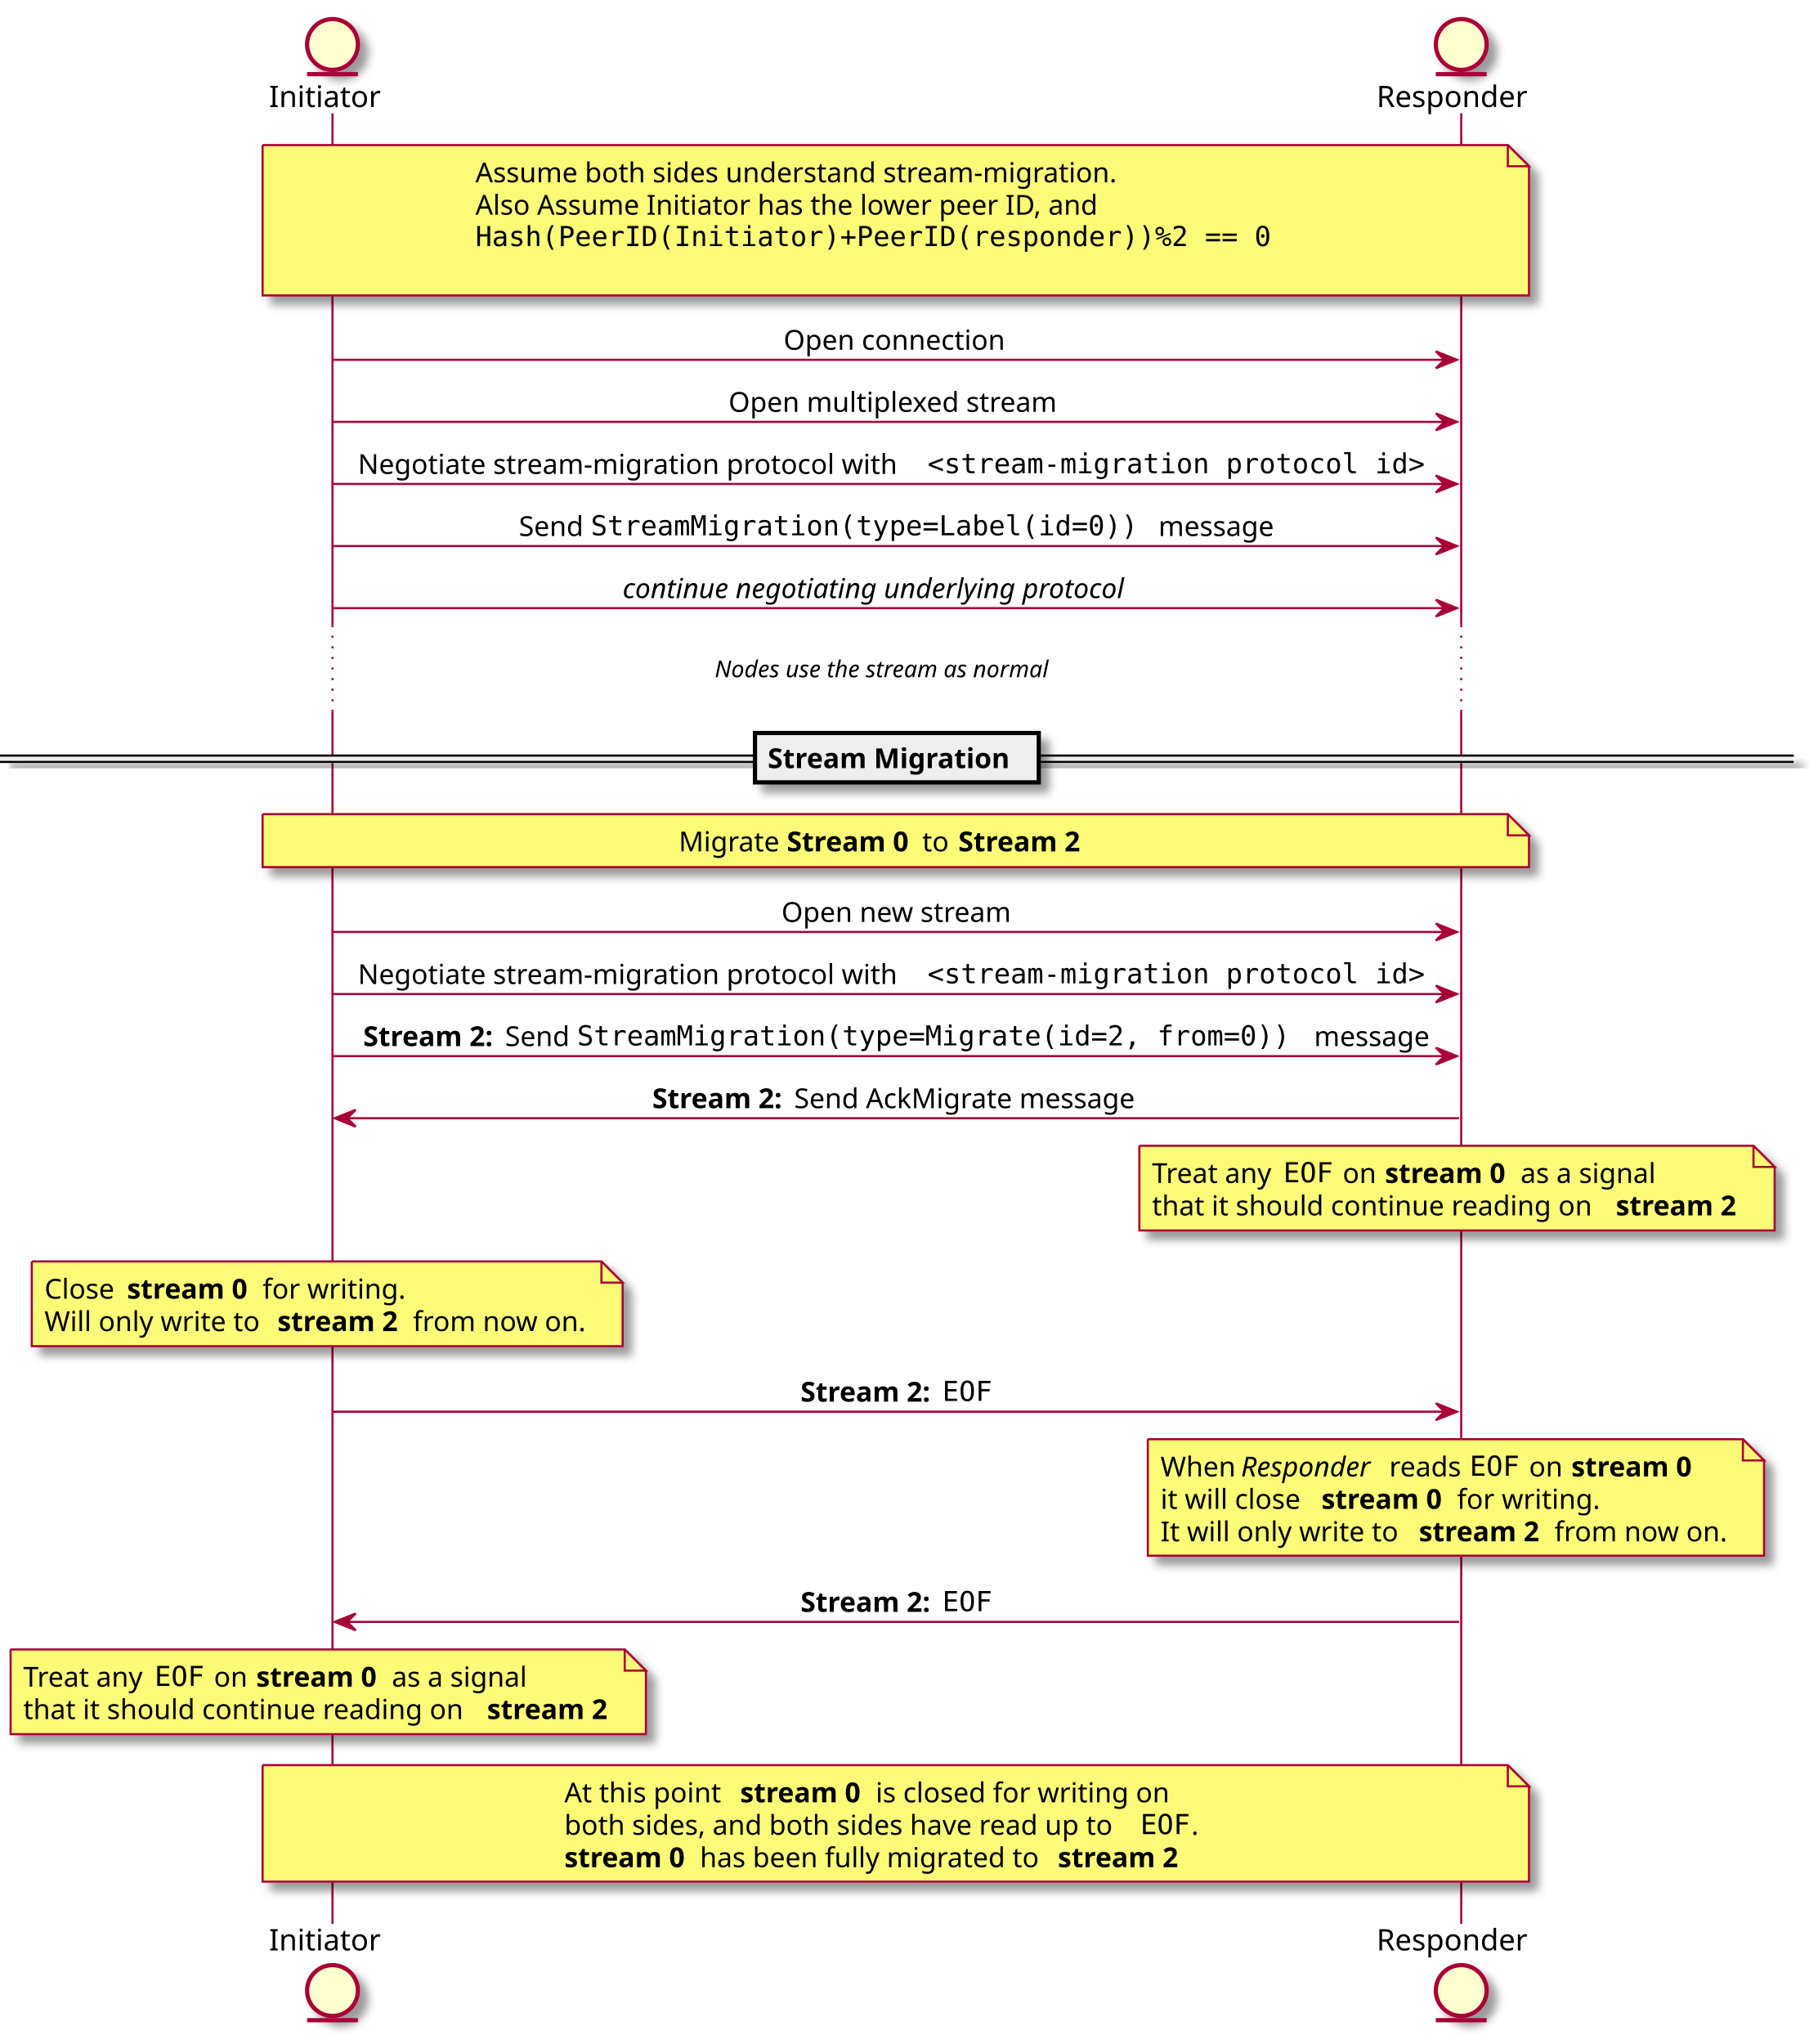
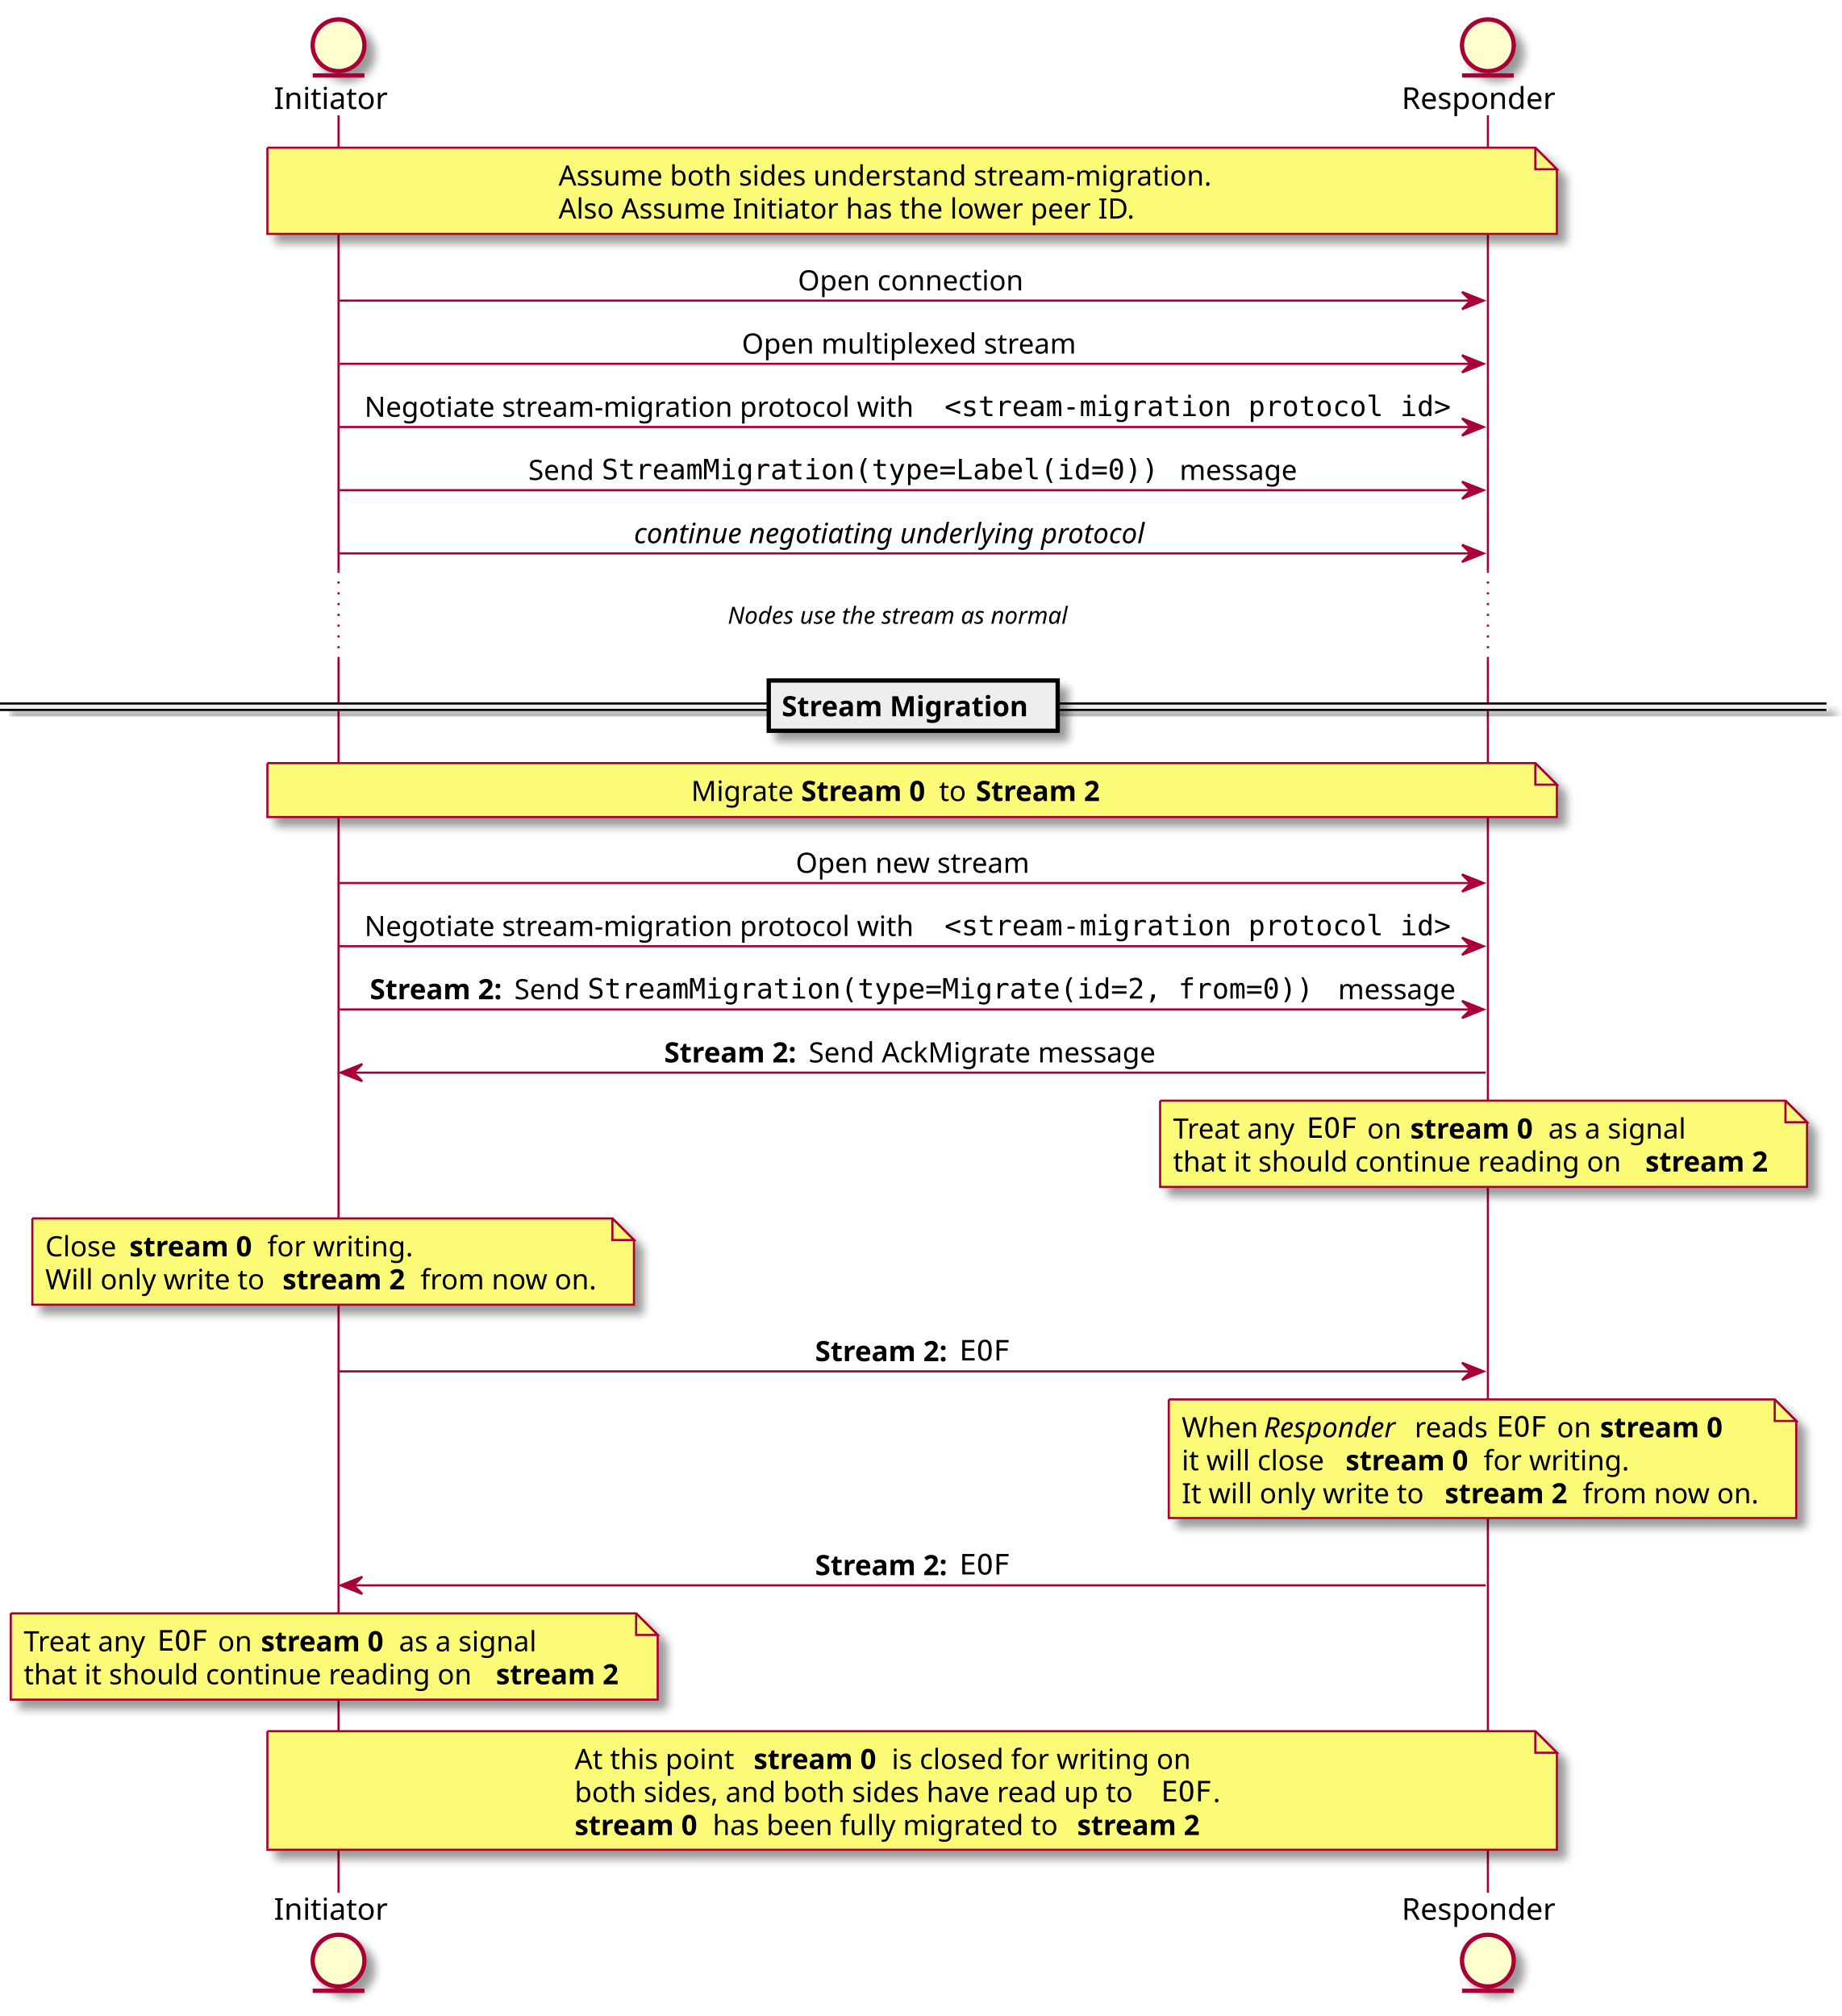
- <svg xmlns="http://www.w3.org/2000/svg" contentScriptType="application/ecmascript" contentStyleType="text/css" height="965px" preserveAspectRatio="none" style="width:854px;height:965px;background:#FFFFFF;" version="1.1" viewBox="0 0 854 965" width="854px" zoomAndPan="magnify">
+ <svg xmlns="http://www.w3.org/2000/svg" contentScriptType="application/ecmascript" contentStyleType="text/css" height="935px" preserveAspectRatio="none" style="width:854px;height:935px;background:#FFFFFF;" version="1.1" viewBox="0 0 854 935" width="854px" zoomAndPan="magnify">
  <defs>
-     <filter height="300%" id="fl7fnlifxvkyw" width="300%" x="-1" y="-1">
+     <filter height="300%" id="f1dn30vbmi1ncj" width="300%" x="-1" y="-1">
      <feGaussianBlur result="blurOut" stdDeviation="2.0" />
      <feColorMatrix in="blurOut" result="blurOut2" type="matrix" values="0 0 0 0 0 0 0 0 0 0 0 0 0 0 0 0 0 0 .4 0" />
      <feOffset dx="4.0" dy="4.0" in="blurOut2" result="blurOut3" />
      <feBlend in="SourceGraphic" in2="blurOut3" mode="normal" />
    </filter>
  </defs>
  <g>
-     <line style="stroke:#A80036;stroke-width:1.0;" x1="157" x2="157" y1="53.488" y2="295.106" />
-     <line style="stroke:#A80036;stroke-width:1.0;stroke-dasharray:1.0,4.0;" x1="157" x2="157" y1="295.106" y2="336.06" />
-     <line style="stroke:#A80036;stroke-width:1.0;" x1="157" x2="157" y1="336.06" y2="908.271" />
-     <line style="stroke:#A80036;stroke-width:1.0;" x1="690" x2="690" y1="53.488" y2="295.106" />
-     <line style="stroke:#A80036;stroke-width:1.0;stroke-dasharray:1.0,4.0;" x1="690" x2="690" y1="295.106" y2="336.06" />
-     <line style="stroke:#A80036;stroke-width:1.0;" x1="690" x2="690" y1="336.06" y2="908.271" />
+     <line style="stroke:#A80036;stroke-width:1.0;" x1="157" x2="157" y1="53.488" y2="264.662" />
+     <line style="stroke:#A80036;stroke-width:1.0;stroke-dasharray:1.0,4.0;" x1="157" x2="157" y1="264.662" y2="305.617" />
+     <line style="stroke:#A80036;stroke-width:1.0;" x1="157" x2="157" y1="305.617" y2="877.828" />
+     <line style="stroke:#A80036;stroke-width:1.0;" x1="690" x2="690" y1="53.488" y2="264.662" />
+     <line style="stroke:#A80036;stroke-width:1.0;stroke-dasharray:1.0,4.0;" x1="690" x2="690" y1="264.662" y2="305.617" />
+     <line style="stroke:#A80036;stroke-width:1.0;" x1="690" x2="690" y1="305.617" y2="877.828" />
    <text fill="#000000" font-family="sans-serif" font-size="14" lengthAdjust="spacing" textLength="54" x="127" y="50.535">Initiator</text>
-     <ellipse cx="157" cy="21" fill="#FEFECE" filter="url(#fl7fnlifxvkyw)" rx="12" ry="12" style="stroke:#A80036;stroke-width:2.0;" />
+     <ellipse cx="157" cy="21" fill="#FEFECE" filter="url(#f1dn30vbmi1ncj)" rx="12" ry="12" style="stroke:#A80036;stroke-width:2.0;" />
    <line style="stroke:#A80036;stroke-width:2.0;" x1="145" x2="169" y1="35" y2="35" />
-     <text fill="#000000" font-family="sans-serif" font-size="14" lengthAdjust="spacing" textLength="54" x="127" y="920.807">Initiator</text>
-     <ellipse cx="157" cy="939.76" fill="#FEFECE" filter="url(#fl7fnlifxvkyw)" rx="12" ry="12" style="stroke:#A80036;stroke-width:2.0;" />
-     <line style="stroke:#A80036;stroke-width:2.0;" x1="145" x2="169" y1="953.76" y2="953.76" />
+     <text fill="#000000" font-family="sans-serif" font-size="14" lengthAdjust="spacing" textLength="54" x="127" y="890.363">Initiator</text>
+     <ellipse cx="157" cy="909.316" fill="#FEFECE" filter="url(#f1dn30vbmi1ncj)" rx="12" ry="12" style="stroke:#A80036;stroke-width:2.0;" />
+     <line style="stroke:#A80036;stroke-width:2.0;" x1="145" x2="169" y1="923.316" y2="923.316" />
    <text fill="#000000" font-family="sans-serif" font-size="14" lengthAdjust="spacing" textLength="74" x="650" y="50.535">Responder</text>
-     <ellipse cx="690" cy="21" fill="#FEFECE" filter="url(#fl7fnlifxvkyw)" rx="12" ry="12" style="stroke:#A80036;stroke-width:2.0;" />
+     <ellipse cx="690" cy="21" fill="#FEFECE" filter="url(#f1dn30vbmi1ncj)" rx="12" ry="12" style="stroke:#A80036;stroke-width:2.0;" />
    <line style="stroke:#A80036;stroke-width:2.0;" x1="678" x2="702" y1="35" y2="35" />
-     <text fill="#000000" font-family="sans-serif" font-size="14" lengthAdjust="spacing" textLength="74" x="650" y="920.807">Responder</text>
-     <ellipse cx="690" cy="939.76" fill="#FEFECE" filter="url(#fl7fnlifxvkyw)" rx="12" ry="12" style="stroke:#A80036;stroke-width:2.0;" />
-     <line style="stroke:#A80036;stroke-width:2.0;" x1="678" x2="702" y1="953.76" y2="953.76" />
-     <path d="M124,68.488 L124,139.488 L722,139.488 L722,78.488 L712,68.488 L124,68.488 " fill="#FBFB77" filter="url(#fl7fnlifxvkyw)" style="stroke:#A80036;stroke-width:1.0;" />
+     <text fill="#000000" font-family="sans-serif" font-size="14" lengthAdjust="spacing" textLength="74" x="650" y="890.363">Responder</text>
+     <ellipse cx="690" cy="909.316" fill="#FEFECE" filter="url(#f1dn30vbmi1ncj)" rx="12" ry="12" style="stroke:#A80036;stroke-width:2.0;" />
+     <line style="stroke:#A80036;stroke-width:2.0;" x1="678" x2="702" y1="923.316" y2="923.316" />
+     <path d="M124,68.488 L124,108.488 L722,108.488 L722,78.488 L712,68.488 L124,68.488 " fill="#FBFB77" filter="url(#f1dn30vbmi1ncj)" style="stroke:#A80036;stroke-width:1.0;" />
    <path d="M712,68.488 L712,78.488 L722,78.488 L712,68.488 " fill="#FBFB77" style="stroke:#A80036;stroke-width:1.0;" />
-     <text fill="#000000" font-family="sans-serif" font-size="13" lengthAdjust="spacing" textLength="315" x="224.5" y="86.057">Assume both sides understand stream-migration.</text>
-     <text fill="#000000" font-family="sans-serif" font-size="13" lengthAdjust="spacing" textLength="304" x="224.5" y="101.367">Also Assume Initiator has the lower peer ID, and</text>
-     <text fill="#000000" font-family="monospace" font-size="13" lengthAdjust="spacing" textLength="384" x="224.5" y="116.176">Hash(PeerID(Initiator)+PeerID(responder))%2 == 0</text>
-     <text fill="#000000" font-family="sans-serif" font-size="13" lengthAdjust="spacing" textLength="0" x="228.5" y="131.81" />
-     <polygon fill="#A80036" points="678,165.863,688,169.863,678,173.863,682,169.863" style="stroke:#A80036;stroke-width:1.0;" />
-     <line style="stroke:#A80036;stroke-width:1.0;" x1="157" x2="684" y1="169.863" y2="169.863" />
-     <text fill="#000000" font-family="sans-serif" font-size="13" lengthAdjust="spacing" textLength="107" x="370" y="165.121">Open connection</text>
-     <polygon fill="#A80036" points="678,195.174,688,199.174,678,203.174,682,199.174" style="stroke:#A80036;stroke-width:1.0;" />
-     <line style="stroke:#A80036;stroke-width:1.0;" x1="157" x2="684" y1="199.174" y2="199.174" />
-     <text fill="#000000" font-family="sans-serif" font-size="13" lengthAdjust="spacing" textLength="159" x="344" y="194.432">Open multiplexed stream</text>
-     <polygon fill="#A80036" points="678,224.484,688,228.484,678,232.484,682,228.484" style="stroke:#A80036;stroke-width:1.0;" />
-     <line style="stroke:#A80036;stroke-width:1.0;" x1="157" x2="684" y1="228.484" y2="228.484" />
-     <text fill="#000000" font-family="sans-serif" font-size="13" lengthAdjust="spacing" textLength="265" x="169" y="223.742">Negotiate stream-migration protocol with</text>
-     <text fill="#000000" font-family="monospace" font-size="13" lengthAdjust="spacing" textLength="240" x="438" y="223.418">&lt;stream-migration protocol id&gt;</text>
-     <polygon fill="#A80036" points="678,253.795,688,257.795,678,261.795,682,257.795" style="stroke:#A80036;stroke-width:1.0;" />
-     <line style="stroke:#A80036;stroke-width:1.0;" x1="157" x2="684" y1="257.795" y2="257.795" />
-     <text fill="#000000" font-family="sans-serif" font-size="13" lengthAdjust="spacing" textLength="30" x="245" y="253.053">Send</text>
-     <text fill="#000000" font-family="monospace" font-size="13" lengthAdjust="spacing" textLength="264" x="279" y="252.729">StreamMigration(type=Label(id=0))</text>
-     <text fill="#000000" font-family="sans-serif" font-size="13" lengthAdjust="spacing" textLength="55" x="547" y="253.053">message</text>
-     <polygon fill="#A80036" points="678,283.106,688,287.106,678,291.106,682,287.106" style="stroke:#A80036;stroke-width:1.0;" />
-     <line style="stroke:#A80036;stroke-width:1.0;" x1="157" x2="684" y1="287.106" y2="287.106" />
-     <text fill="#000000" font-family="sans-serif" font-size="13" font-style="italic" lengthAdjust="spacing" textLength="259" x="294" y="282.363">continue negotiating underlying protocol</text>
-     <text fill="#000000" font-family="sans-serif" font-size="11" lengthAdjust="spacing" textLength="0" x="337.5" y="319.74" />
-     <text fill="#000000" font-family="sans-serif" font-size="11" font-style="italic" lengthAdjust="spacing" textLength="172" x="337.5" y="319.74">Nodes use the stream as normal</text>
-     <text fill="#000000" font-family="sans-serif" font-size="11" font-style="italic" lengthAdjust="spacing" textLength="0" x="512.5" y="319.74" />
-     <rect fill="#EEEEEE" filter="url(#fl7fnlifxvkyw)" height="3" style="stroke:#EEEEEE;stroke-width:1.0;" width="847" x="0" y="356.716" />
-     <line style="stroke:#000000;stroke-width:1.0;" x1="0" x2="847" y1="356.716" y2="356.716" />
-     <line style="stroke:#000000;stroke-width:1.0;" x1="0" x2="847" y1="359.716" y2="359.716" />
-     <rect fill="#EEEEEE" filter="url(#fl7fnlifxvkyw)" height="23.311" style="stroke:#000000;stroke-width:2.0;" width="134" x="356.5" y="346.06" />
-     <text fill="#000000" font-family="sans-serif" font-size="13" font-weight="bold" lengthAdjust="spacing" textLength="116" x="362.5" y="362.629">Stream Migration</text>
-     <path d="M124,384.371 L124,409.371 L722,409.371 L722,394.371 L712,384.371 L124,384.371 " fill="#FBFB77" filter="url(#fl7fnlifxvkyw)" style="stroke:#A80036;stroke-width:1.0;" />
-     <path d="M712,384.371 L712,394.371 L722,394.371 L712,384.371 " fill="#FBFB77" style="stroke:#A80036;stroke-width:1.0;" />
-     <text fill="#000000" font-family="sans-serif" font-size="13" lengthAdjust="spacing" textLength="47" x="320.5" y="401.94">Migrate</text>
-     <text fill="#000000" font-family="sans-serif" font-size="13" font-weight="bold" lengthAdjust="spacing" textLength="60" x="371.5" y="401.94">Stream 0</text>
-     <text fill="#000000" font-family="sans-serif" font-size="13" lengthAdjust="spacing" textLength="13" x="435.5" y="401.94">to</text>
-     <text fill="#000000" font-family="sans-serif" font-size="13" font-weight="bold" lengthAdjust="spacing" textLength="60" x="452.5" y="401.94">Stream 2</text>
-     <polygon fill="#A80036" points="678,435.992,688,439.992,678,443.992,682,439.992" style="stroke:#A80036;stroke-width:1.0;" />
-     <line style="stroke:#A80036;stroke-width:1.0;" x1="157" x2="684" y1="439.992" y2="439.992" />
-     <text fill="#000000" font-family="sans-serif" font-size="13" lengthAdjust="spacing" textLength="109" x="369" y="435.25">Open new stream</text>
-     <polygon fill="#A80036" points="678,465.303,688,469.303,678,473.303,682,469.303" style="stroke:#A80036;stroke-width:1.0;" />
-     <line style="stroke:#A80036;stroke-width:1.0;" x1="157" x2="684" y1="469.303" y2="469.303" />
-     <text fill="#000000" font-family="sans-serif" font-size="13" lengthAdjust="spacing" textLength="265" x="169" y="464.56">Negotiate stream-migration protocol with</text>
-     <text fill="#000000" font-family="monospace" font-size="13" lengthAdjust="spacing" textLength="240" x="438" y="464.237">&lt;stream-migration protocol id&gt;</text>
-     <polygon fill="#A80036" points="678,494.613,688,498.613,678,502.613,682,498.613" style="stroke:#A80036;stroke-width:1.0;" />
-     <line style="stroke:#A80036;stroke-width:1.0;" x1="157" x2="684" y1="498.613" y2="498.613" />
-     <text fill="#000000" font-family="sans-serif" font-size="13" font-weight="bold" lengthAdjust="spacing" textLength="63" x="171.5" y="493.871">Stream 2:</text>
-     <text fill="#000000" font-family="sans-serif" font-size="13" lengthAdjust="spacing" textLength="30" x="238.5" y="493.871">Send</text>
-     <text fill="#000000" font-family="monospace" font-size="13" lengthAdjust="spacing" textLength="344" x="272.5" y="493.547">StreamMigration(type=Migrate(id=2, from=0))</text>
-     <text fill="#000000" font-family="sans-serif" font-size="13" lengthAdjust="spacing" textLength="55" x="620.5" y="493.871">message</text>
-     <polygon fill="#A80036" points="168,523.924,158,527.924,168,531.924,164,527.924" style="stroke:#A80036;stroke-width:1.0;" />
-     <line style="stroke:#A80036;stroke-width:1.0;" x1="162" x2="689" y1="527.924" y2="527.924" />
-     <text fill="#000000" font-family="sans-serif" font-size="13" font-weight="bold" lengthAdjust="spacing" textLength="63" x="308" y="523.182">Stream 2:</text>
-     <text fill="#000000" font-family="sans-serif" font-size="13" lengthAdjust="spacing" textLength="164" x="375" y="523.182">Send AckMigrate message</text>
-     <path d="M538,540.924 L538,580.924 L838,580.924 L838,550.924 L828,540.924 L538,540.924 " fill="#FBFB77" filter="url(#fl7fnlifxvkyw)" style="stroke:#A80036;stroke-width:1.0;" />
-     <path d="M828,540.924 L828,550.924 L838,550.924 L828,540.924 " fill="#FBFB77" style="stroke:#A80036;stroke-width:1.0;" />
-     <text fill="#000000" font-family="sans-serif" font-size="13" lengthAdjust="spacing" textLength="58" x="544" y="558.492">Treat any</text>
-     <text fill="#000000" font-family="monospace" font-size="13" lengthAdjust="spacing" textLength="24" x="606" y="558.168">EOF</text>
-     <text fill="#000000" font-family="sans-serif" font-size="13" lengthAdjust="spacing" textLength="16" x="634" y="558.492">on</text>
-     <text fill="#000000" font-family="sans-serif" font-size="13" font-weight="bold" lengthAdjust="spacing" textLength="60" x="654" y="558.492">stream 0</text>
-     <text fill="#000000" font-family="sans-serif" font-size="13" lengthAdjust="spacing" textLength="67" x="718" y="558.492">as a signal</text>
-     <text fill="#000000" font-family="sans-serif" font-size="13" lengthAdjust="spacing" textLength="215" x="544" y="573.803">that it should continue reading on</text>
-     <text fill="#000000" font-family="sans-serif" font-size="13" font-weight="bold" lengthAdjust="spacing" textLength="60" x="763" y="573.803">stream 2</text>
-     <path d="M15,595.545 L15,635.545 L294,635.545 L294,605.545 L284,595.545 L15,595.545 " fill="#FBFB77" filter="url(#fl7fnlifxvkyw)" style="stroke:#A80036;stroke-width:1.0;" />
-     <path d="M284,595.545 L284,605.545 L294,605.545 L284,595.545 " fill="#FBFB77" style="stroke:#A80036;stroke-width:1.0;" />
-     <text fill="#000000" font-family="sans-serif" font-size="13" lengthAdjust="spacing" textLength="35" x="21" y="613.113">Close</text>
-     <text fill="#000000" font-family="sans-serif" font-size="13" font-weight="bold" lengthAdjust="spacing" textLength="60" x="60" y="613.113">stream 0</text>
-     <text fill="#000000" font-family="sans-serif" font-size="13" lengthAdjust="spacing" textLength="70" x="124" y="613.113">for writing.</text>
-     <text fill="#000000" font-family="sans-serif" font-size="13" lengthAdjust="spacing" textLength="106" x="21" y="628.424">Will only write to</text>
-     <text fill="#000000" font-family="sans-serif" font-size="13" font-weight="bold" lengthAdjust="spacing" textLength="60" x="131" y="628.424">stream 2</text>
-     <text fill="#000000" font-family="sans-serif" font-size="13" lengthAdjust="spacing" textLength="84" x="195" y="628.424">from now on.</text>
-     <polygon fill="#A80036" points="678,662.477,688,666.477,678,670.477,682,666.477" style="stroke:#A80036;stroke-width:1.0;" />
-     <line style="stroke:#A80036;stroke-width:1.0;" x1="157" x2="684" y1="666.477" y2="666.477" />
-     <text fill="#000000" font-family="sans-serif" font-size="13" font-weight="bold" lengthAdjust="spacing" textLength="63" x="378" y="661.734">Stream 2:</text>
-     <text fill="#000000" font-family="sans-serif" font-size="13" lengthAdjust="spacing" textLength="0" x="445" y="661.734" />
-     <text fill="#000000" font-family="monospace" font-size="13" lengthAdjust="spacing" textLength="24" x="445" y="661.411">EOF</text>
-     <path d="M542,679.477 L542,734.477 L833,734.477 L833,689.477 L823,679.477 L542,679.477 " fill="#FBFB77" filter="url(#fl7fnlifxvkyw)" style="stroke:#A80036;stroke-width:1.0;" />
-     <path d="M823,679.477 L823,689.477 L833,689.477 L823,679.477 " fill="#FBFB77" style="stroke:#A80036;stroke-width:1.0;" />
-     <text fill="#000000" font-family="sans-serif" font-size="13" lengthAdjust="spacing" textLength="34" x="548" y="697.045">When</text>
-     <text fill="#000000" font-family="sans-serif" font-size="13" font-style="italic" lengthAdjust="spacing" textLength="66" x="586" y="697.045">Responder</text>
-     <text fill="#000000" font-family="sans-serif" font-size="13" lengthAdjust="spacing" textLength="34" x="656" y="697.045">reads</text>
-     <text fill="#000000" font-family="monospace" font-size="13" lengthAdjust="spacing" textLength="24" x="694" y="696.721">EOF</text>
-     <text fill="#000000" font-family="sans-serif" font-size="13" lengthAdjust="spacing" textLength="16" x="722" y="697.045">on</text>
-     <text fill="#000000" font-family="sans-serif" font-size="13" font-weight="bold" lengthAdjust="spacing" textLength="60" x="742" y="697.045">stream 0</text>
-     <text fill="#000000" font-family="sans-serif" font-size="13" lengthAdjust="spacing" textLength="72" x="548" y="712.356">it will close</text>
-     <text fill="#000000" font-family="sans-serif" font-size="13" font-weight="bold" lengthAdjust="spacing" textLength="60" x="624" y="712.356">stream 0</text>
-     <text fill="#000000" font-family="sans-serif" font-size="13" lengthAdjust="spacing" textLength="70" x="688" y="712.356">for writing.</text>
-     <text fill="#000000" font-family="sans-serif" font-size="13" lengthAdjust="spacing" textLength="118" x="548" y="727.666">It will only write to</text>
-     <text fill="#000000" font-family="sans-serif" font-size="13" font-weight="bold" lengthAdjust="spacing" textLength="60" x="670" y="727.666">stream 2</text>
-     <text fill="#000000" font-family="sans-serif" font-size="13" lengthAdjust="spacing" textLength="84" x="734" y="727.666">from now on.</text>
-     <polygon fill="#A80036" points="168,761.719,158,765.719,168,769.719,164,765.719" style="stroke:#A80036;stroke-width:1.0;" />
-     <line style="stroke:#A80036;stroke-width:1.0;" x1="162" x2="689" y1="765.719" y2="765.719" />
-     <text fill="#000000" font-family="sans-serif" font-size="13" font-weight="bold" lengthAdjust="spacing" textLength="63" x="378" y="760.977">Stream 2:</text>
-     <text fill="#000000" font-family="sans-serif" font-size="13" lengthAdjust="spacing" textLength="0" x="445" y="760.977" />
-     <text fill="#000000" font-family="monospace" font-size="13" lengthAdjust="spacing" textLength="24" x="445" y="760.653">EOF</text>
-     <path d="M5,778.719 L5,818.719 L305,818.719 L305,788.719 L295,778.719 L5,778.719 " fill="#FBFB77" filter="url(#fl7fnlifxvkyw)" style="stroke:#A80036;stroke-width:1.0;" />
-     <path d="M295,778.719 L295,788.719 L305,788.719 L295,778.719 " fill="#FBFB77" style="stroke:#A80036;stroke-width:1.0;" />
-     <text fill="#000000" font-family="sans-serif" font-size="13" lengthAdjust="spacing" textLength="58" x="11" y="796.287">Treat any</text>
-     <text fill="#000000" font-family="monospace" font-size="13" lengthAdjust="spacing" textLength="24" x="73" y="795.963">EOF</text>
-     <text fill="#000000" font-family="sans-serif" font-size="13" lengthAdjust="spacing" textLength="16" x="101" y="796.287">on</text>
-     <text fill="#000000" font-family="sans-serif" font-size="13" font-weight="bold" lengthAdjust="spacing" textLength="60" x="121" y="796.287">stream 0</text>
-     <text fill="#000000" font-family="sans-serif" font-size="13" lengthAdjust="spacing" textLength="67" x="185" y="796.287">as a signal</text>
-     <text fill="#000000" font-family="sans-serif" font-size="13" lengthAdjust="spacing" textLength="215" x="11" y="811.598">that it should continue reading on</text>
-     <text fill="#000000" font-family="sans-serif" font-size="13" font-weight="bold" lengthAdjust="spacing" textLength="60" x="230" y="811.598">stream 2</text>
-     <path d="M124,833.34 L124,888.34 L722,888.34 L722,843.34 L712,833.34 L124,833.34 " fill="#FBFB77" filter="url(#fl7fnlifxvkyw)" style="stroke:#A80036;stroke-width:1.0;" />
-     <path d="M712,833.34 L712,843.34 L722,843.34 L712,833.34 " fill="#FBFB77" style="stroke:#A80036;stroke-width:1.0;" />
-     <text fill="#000000" font-family="sans-serif" font-size="13" lengthAdjust="spacing" textLength="79" x="266.5" y="850.908">At this point</text>
-     <text fill="#000000" font-family="sans-serif" font-size="13" font-weight="bold" lengthAdjust="spacing" textLength="60" x="349.5" y="850.908">stream 0</text>
-     <text fill="#000000" font-family="sans-serif" font-size="13" lengthAdjust="spacing" textLength="146" x="413.5" y="850.908">is closed for writing on</text>
-     <text fill="#000000" font-family="sans-serif" font-size="13" lengthAdjust="spacing" textLength="268" x="266.5" y="866.219">both sides, and both sides have read up to</text>
-     <text fill="#000000" font-family="monospace" font-size="13" lengthAdjust="spacing" textLength="24" x="538.5" y="865.895">EOF</text>
-     <text fill="#000000" font-family="sans-serif" font-size="13" lengthAdjust="spacing" textLength="4" x="562.5" y="866.219">.</text>
-     <text fill="#000000" font-family="sans-serif" font-size="13" font-weight="bold" lengthAdjust="spacing" textLength="60" x="266.5" y="881.529">stream 0</text>
-     <text fill="#000000" font-family="sans-serif" font-size="13" lengthAdjust="spacing" textLength="165" x="330.5" y="881.529">has been fully migrated to</text>
-     <text fill="#000000" font-family="sans-serif" font-size="13" font-weight="bold" lengthAdjust="spacing" textLength="60" x="499.5" y="881.529">stream 2</text>
+     <text fill="#000000" font-family="sans-serif" font-size="13" lengthAdjust="spacing" textLength="315" x="259" y="86.057">Assume both sides understand stream-migration.</text>
+     <text fill="#000000" font-family="sans-serif" font-size="13" lengthAdjust="spacing" textLength="277" x="259" y="101.367">Also Assume Initiator has the lower peer ID.</text>
+     <polygon fill="#A80036" points="678,135.42,688,139.42,678,143.42,682,139.42" style="stroke:#A80036;stroke-width:1.0;" />
+     <line style="stroke:#A80036;stroke-width:1.0;" x1="157" x2="684" y1="139.42" y2="139.42" />
+     <text fill="#000000" font-family="sans-serif" font-size="13" lengthAdjust="spacing" textLength="107" x="370" y="134.678">Open connection</text>
+     <polygon fill="#A80036" points="678,164.731,688,168.731,678,172.731,682,168.731" style="stroke:#A80036;stroke-width:1.0;" />
+     <line style="stroke:#A80036;stroke-width:1.0;" x1="157" x2="684" y1="168.731" y2="168.731" />
+     <text fill="#000000" font-family="sans-serif" font-size="13" lengthAdjust="spacing" textLength="159" x="344" y="163.988">Open multiplexed stream</text>
+     <polygon fill="#A80036" points="678,194.041,688,198.041,678,202.041,682,198.041" style="stroke:#A80036;stroke-width:1.0;" />
+     <line style="stroke:#A80036;stroke-width:1.0;" x1="157" x2="684" y1="198.041" y2="198.041" />
+     <text fill="#000000" font-family="sans-serif" font-size="13" lengthAdjust="spacing" textLength="265" x="169" y="193.299">Negotiate stream-migration protocol with</text>
+     <text fill="#000000" font-family="monospace" font-size="13" lengthAdjust="spacing" textLength="240" x="438" y="192.975">&lt;stream-migration protocol id&gt;</text>
+     <polygon fill="#A80036" points="678,223.352,688,227.352,678,231.352,682,227.352" style="stroke:#A80036;stroke-width:1.0;" />
+     <line style="stroke:#A80036;stroke-width:1.0;" x1="157" x2="684" y1="227.352" y2="227.352" />
+     <text fill="#000000" font-family="sans-serif" font-size="13" lengthAdjust="spacing" textLength="30" x="245" y="222.609">Send</text>
+     <text fill="#000000" font-family="monospace" font-size="13" lengthAdjust="spacing" textLength="264" x="279" y="222.286">StreamMigration(type=Label(id=0))</text>
+     <text fill="#000000" font-family="sans-serif" font-size="13" lengthAdjust="spacing" textLength="55" x="547" y="222.609">message</text>
+     <polygon fill="#A80036" points="678,252.662,688,256.662,678,260.662,682,256.662" style="stroke:#A80036;stroke-width:1.0;" />
+     <line style="stroke:#A80036;stroke-width:1.0;" x1="157" x2="684" y1="256.662" y2="256.662" />
+     <text fill="#000000" font-family="sans-serif" font-size="13" font-style="italic" lengthAdjust="spacing" textLength="259" x="294" y="251.92">continue negotiating underlying protocol</text>
+     <text fill="#000000" font-family="sans-serif" font-size="11" lengthAdjust="spacing" textLength="0" x="337.5" y="289.297" />
+     <text fill="#000000" font-family="sans-serif" font-size="11" font-style="italic" lengthAdjust="spacing" textLength="172" x="337.5" y="289.297">Nodes use the stream as normal</text>
+     <text fill="#000000" font-family="sans-serif" font-size="11" font-style="italic" lengthAdjust="spacing" textLength="0" x="512.5" y="289.297" />
+     <rect fill="#EEEEEE" filter="url(#f1dn30vbmi1ncj)" height="3" style="stroke:#EEEEEE;stroke-width:1.0;" width="847" x="0" y="326.272" />
+     <line style="stroke:#000000;stroke-width:1.0;" x1="0" x2="847" y1="326.272" y2="326.272" />
+     <line style="stroke:#000000;stroke-width:1.0;" x1="0" x2="847" y1="329.272" y2="329.272" />
+     <rect fill="#EEEEEE" filter="url(#f1dn30vbmi1ncj)" height="23.311" style="stroke:#000000;stroke-width:2.0;" width="134" x="356.5" y="315.617" />
+     <text fill="#000000" font-family="sans-serif" font-size="13" font-weight="bold" lengthAdjust="spacing" textLength="116" x="362.5" y="332.185">Stream Migration</text>
+     <path d="M124,353.928 L124,378.928 L722,378.928 L722,363.928 L712,353.928 L124,353.928 " fill="#FBFB77" filter="url(#f1dn30vbmi1ncj)" style="stroke:#A80036;stroke-width:1.0;" />
+     <path d="M712,353.928 L712,363.928 L722,363.928 L712,353.928 " fill="#FBFB77" style="stroke:#A80036;stroke-width:1.0;" />
+     <text fill="#000000" font-family="sans-serif" font-size="13" lengthAdjust="spacing" textLength="47" x="320.5" y="371.496">Migrate</text>
+     <text fill="#000000" font-family="sans-serif" font-size="13" font-weight="bold" lengthAdjust="spacing" textLength="60" x="371.5" y="371.496">Stream 0</text>
+     <text fill="#000000" font-family="sans-serif" font-size="13" lengthAdjust="spacing" textLength="13" x="435.5" y="371.496">to</text>
+     <text fill="#000000" font-family="sans-serif" font-size="13" font-weight="bold" lengthAdjust="spacing" textLength="60" x="452.5" y="371.496">Stream 2</text>
+     <polygon fill="#A80036" points="678,405.549,688,409.549,678,413.549,682,409.549" style="stroke:#A80036;stroke-width:1.0;" />
+     <line style="stroke:#A80036;stroke-width:1.0;" x1="157" x2="684" y1="409.549" y2="409.549" />
+     <text fill="#000000" font-family="sans-serif" font-size="13" lengthAdjust="spacing" textLength="109" x="369" y="404.807">Open new stream</text>
+     <polygon fill="#A80036" points="678,434.859,688,438.859,678,442.859,682,438.859" style="stroke:#A80036;stroke-width:1.0;" />
+     <line style="stroke:#A80036;stroke-width:1.0;" x1="157" x2="684" y1="438.859" y2="438.859" />
+     <text fill="#000000" font-family="sans-serif" font-size="13" lengthAdjust="spacing" textLength="265" x="169" y="434.117">Negotiate stream-migration protocol with</text>
+     <text fill="#000000" font-family="monospace" font-size="13" lengthAdjust="spacing" textLength="240" x="438" y="433.793">&lt;stream-migration protocol id&gt;</text>
+     <polygon fill="#A80036" points="678,464.17,688,468.17,678,472.17,682,468.17" style="stroke:#A80036;stroke-width:1.0;" />
+     <line style="stroke:#A80036;stroke-width:1.0;" x1="157" x2="684" y1="468.17" y2="468.17" />
+     <text fill="#000000" font-family="sans-serif" font-size="13" font-weight="bold" lengthAdjust="spacing" textLength="63" x="171.5" y="463.428">Stream 2:</text>
+     <text fill="#000000" font-family="sans-serif" font-size="13" lengthAdjust="spacing" textLength="30" x="238.5" y="463.428">Send</text>
+     <text fill="#000000" font-family="monospace" font-size="13" lengthAdjust="spacing" textLength="344" x="272.5" y="463.104">StreamMigration(type=Migrate(id=2, from=0))</text>
+     <text fill="#000000" font-family="sans-serif" font-size="13" lengthAdjust="spacing" textLength="55" x="620.5" y="463.428">message</text>
+     <polygon fill="#A80036" points="168,493.481,158,497.481,168,501.481,164,497.481" style="stroke:#A80036;stroke-width:1.0;" />
+     <line style="stroke:#A80036;stroke-width:1.0;" x1="162" x2="689" y1="497.481" y2="497.481" />
+     <text fill="#000000" font-family="sans-serif" font-size="13" font-weight="bold" lengthAdjust="spacing" textLength="63" x="308" y="492.738">Stream 2:</text>
+     <text fill="#000000" font-family="sans-serif" font-size="13" lengthAdjust="spacing" textLength="164" x="375" y="492.738">Send AckMigrate message</text>
+     <path d="M538,510.481 L538,550.481 L838,550.481 L838,520.481 L828,510.481 L538,510.481 " fill="#FBFB77" filter="url(#f1dn30vbmi1ncj)" style="stroke:#A80036;stroke-width:1.0;" />
+     <path d="M828,510.481 L828,520.481 L838,520.481 L828,510.481 " fill="#FBFB77" style="stroke:#A80036;stroke-width:1.0;" />
+     <text fill="#000000" font-family="sans-serif" font-size="13" lengthAdjust="spacing" textLength="58" x="544" y="528.049">Treat any</text>
+     <text fill="#000000" font-family="monospace" font-size="13" lengthAdjust="spacing" textLength="24" x="606" y="527.725">EOF</text>
+     <text fill="#000000" font-family="sans-serif" font-size="13" lengthAdjust="spacing" textLength="16" x="634" y="528.049">on</text>
+     <text fill="#000000" font-family="sans-serif" font-size="13" font-weight="bold" lengthAdjust="spacing" textLength="60" x="654" y="528.049">stream 0</text>
+     <text fill="#000000" font-family="sans-serif" font-size="13" lengthAdjust="spacing" textLength="67" x="718" y="528.049">as a signal</text>
+     <text fill="#000000" font-family="sans-serif" font-size="13" lengthAdjust="spacing" textLength="215" x="544" y="543.359">that it should continue reading on</text>
+     <text fill="#000000" font-family="sans-serif" font-size="13" font-weight="bold" lengthAdjust="spacing" textLength="60" x="763" y="543.359">stream 2</text>
+     <path d="M15,565.102 L15,605.102 L294,605.102 L294,575.102 L284,565.102 L15,565.102 " fill="#FBFB77" filter="url(#f1dn30vbmi1ncj)" style="stroke:#A80036;stroke-width:1.0;" />
+     <path d="M284,565.102 L284,575.102 L294,575.102 L284,565.102 " fill="#FBFB77" style="stroke:#A80036;stroke-width:1.0;" />
+     <text fill="#000000" font-family="sans-serif" font-size="13" lengthAdjust="spacing" textLength="35" x="21" y="582.67">Close</text>
+     <text fill="#000000" font-family="sans-serif" font-size="13" font-weight="bold" lengthAdjust="spacing" textLength="60" x="60" y="582.67">stream 0</text>
+     <text fill="#000000" font-family="sans-serif" font-size="13" lengthAdjust="spacing" textLength="70" x="124" y="582.67">for writing.</text>
+     <text fill="#000000" font-family="sans-serif" font-size="13" lengthAdjust="spacing" textLength="106" x="21" y="597.981">Will only write to</text>
+     <text fill="#000000" font-family="sans-serif" font-size="13" font-weight="bold" lengthAdjust="spacing" textLength="60" x="131" y="597.981">stream 2</text>
+     <text fill="#000000" font-family="sans-serif" font-size="13" lengthAdjust="spacing" textLength="84" x="195" y="597.981">from now on.</text>
+     <polygon fill="#A80036" points="678,632.033,688,636.033,678,640.033,682,636.033" style="stroke:#A80036;stroke-width:1.0;" />
+     <line style="stroke:#A80036;stroke-width:1.0;" x1="157" x2="684" y1="636.033" y2="636.033" />
+     <text fill="#000000" font-family="sans-serif" font-size="13" font-weight="bold" lengthAdjust="spacing" textLength="63" x="378" y="631.291">Stream 2:</text>
+     <text fill="#000000" font-family="sans-serif" font-size="13" lengthAdjust="spacing" textLength="0" x="445" y="631.291" />
+     <text fill="#000000" font-family="monospace" font-size="13" lengthAdjust="spacing" textLength="24" x="445" y="630.967">EOF</text>
+     <path d="M542,649.033 L542,704.033 L833,704.033 L833,659.033 L823,649.033 L542,649.033 " fill="#FBFB77" filter="url(#f1dn30vbmi1ncj)" style="stroke:#A80036;stroke-width:1.0;" />
+     <path d="M823,649.033 L823,659.033 L833,659.033 L823,649.033 " fill="#FBFB77" style="stroke:#A80036;stroke-width:1.0;" />
+     <text fill="#000000" font-family="sans-serif" font-size="13" lengthAdjust="spacing" textLength="34" x="548" y="666.602">When</text>
+     <text fill="#000000" font-family="sans-serif" font-size="13" font-style="italic" lengthAdjust="spacing" textLength="66" x="586" y="666.602">Responder</text>
+     <text fill="#000000" font-family="sans-serif" font-size="13" lengthAdjust="spacing" textLength="34" x="656" y="666.602">reads</text>
+     <text fill="#000000" font-family="monospace" font-size="13" lengthAdjust="spacing" textLength="24" x="694" y="666.278">EOF</text>
+     <text fill="#000000" font-family="sans-serif" font-size="13" lengthAdjust="spacing" textLength="16" x="722" y="666.602">on</text>
+     <text fill="#000000" font-family="sans-serif" font-size="13" font-weight="bold" lengthAdjust="spacing" textLength="60" x="742" y="666.602">stream 0</text>
+     <text fill="#000000" font-family="sans-serif" font-size="13" lengthAdjust="spacing" textLength="72" x="548" y="681.912">it will close</text>
+     <text fill="#000000" font-family="sans-serif" font-size="13" font-weight="bold" lengthAdjust="spacing" textLength="60" x="624" y="681.912">stream 0</text>
+     <text fill="#000000" font-family="sans-serif" font-size="13" lengthAdjust="spacing" textLength="70" x="688" y="681.912">for writing.</text>
+     <text fill="#000000" font-family="sans-serif" font-size="13" lengthAdjust="spacing" textLength="118" x="548" y="697.223">It will only write to</text>
+     <text fill="#000000" font-family="sans-serif" font-size="13" font-weight="bold" lengthAdjust="spacing" textLength="60" x="670" y="697.223">stream 2</text>
+     <text fill="#000000" font-family="sans-serif" font-size="13" lengthAdjust="spacing" textLength="84" x="734" y="697.223">from now on.</text>
+     <polygon fill="#A80036" points="168,731.275,158,735.275,168,739.275,164,735.275" style="stroke:#A80036;stroke-width:1.0;" />
+     <line style="stroke:#A80036;stroke-width:1.0;" x1="162" x2="689" y1="735.275" y2="735.275" />
+     <text fill="#000000" font-family="sans-serif" font-size="13" font-weight="bold" lengthAdjust="spacing" textLength="63" x="378" y="730.533">Stream 2:</text>
+     <text fill="#000000" font-family="sans-serif" font-size="13" lengthAdjust="spacing" textLength="0" x="445" y="730.533" />
+     <text fill="#000000" font-family="monospace" font-size="13" lengthAdjust="spacing" textLength="24" x="445" y="730.21">EOF</text>
+     <path d="M5,748.275 L5,788.275 L305,788.275 L305,758.275 L295,748.275 L5,748.275 " fill="#FBFB77" filter="url(#f1dn30vbmi1ncj)" style="stroke:#A80036;stroke-width:1.0;" />
+     <path d="M295,748.275 L295,758.275 L305,758.275 L295,748.275 " fill="#FBFB77" style="stroke:#A80036;stroke-width:1.0;" />
+     <text fill="#000000" font-family="sans-serif" font-size="13" lengthAdjust="spacing" textLength="58" x="11" y="765.844">Treat any</text>
+     <text fill="#000000" font-family="monospace" font-size="13" lengthAdjust="spacing" textLength="24" x="73" y="765.52">EOF</text>
+     <text fill="#000000" font-family="sans-serif" font-size="13" lengthAdjust="spacing" textLength="16" x="101" y="765.844">on</text>
+     <text fill="#000000" font-family="sans-serif" font-size="13" font-weight="bold" lengthAdjust="spacing" textLength="60" x="121" y="765.844">stream 0</text>
+     <text fill="#000000" font-family="sans-serif" font-size="13" lengthAdjust="spacing" textLength="67" x="185" y="765.844">as a signal</text>
+     <text fill="#000000" font-family="sans-serif" font-size="13" lengthAdjust="spacing" textLength="215" x="11" y="781.154">that it should continue reading on</text>
+     <text fill="#000000" font-family="sans-serif" font-size="13" font-weight="bold" lengthAdjust="spacing" textLength="60" x="230" y="781.154">stream 2</text>
+     <path d="M124,802.896 L124,857.896 L722,857.896 L722,812.896 L712,802.896 L124,802.896 " fill="#FBFB77" filter="url(#f1dn30vbmi1ncj)" style="stroke:#A80036;stroke-width:1.0;" />
+     <path d="M712,802.896 L712,812.896 L722,812.896 L712,802.896 " fill="#FBFB77" style="stroke:#A80036;stroke-width:1.0;" />
+     <text fill="#000000" font-family="sans-serif" font-size="13" lengthAdjust="spacing" textLength="79" x="266.5" y="820.465">At this point</text>
+     <text fill="#000000" font-family="sans-serif" font-size="13" font-weight="bold" lengthAdjust="spacing" textLength="60" x="349.5" y="820.465">stream 0</text>
+     <text fill="#000000" font-family="sans-serif" font-size="13" lengthAdjust="spacing" textLength="146" x="413.5" y="820.465">is closed for writing on</text>
+     <text fill="#000000" font-family="sans-serif" font-size="13" lengthAdjust="spacing" textLength="268" x="266.5" y="835.775">both sides, and both sides have read up to</text>
+     <text fill="#000000" font-family="monospace" font-size="13" lengthAdjust="spacing" textLength="24" x="538.5" y="835.452">EOF</text>
+     <text fill="#000000" font-family="sans-serif" font-size="13" lengthAdjust="spacing" textLength="4" x="562.5" y="835.775">.</text>
+     <text fill="#000000" font-family="sans-serif" font-size="13" font-weight="bold" lengthAdjust="spacing" textLength="60" x="266.5" y="851.086">stream 0</text>
+     <text fill="#000000" font-family="sans-serif" font-size="13" lengthAdjust="spacing" textLength="165" x="330.5" y="851.086">has been fully migrated to</text>
+     <text fill="#000000" font-family="sans-serif" font-size="13" font-weight="bold" lengthAdjust="spacing" textLength="60" x="499.5" y="851.086">stream 2</text>
  </g>
</svg>
